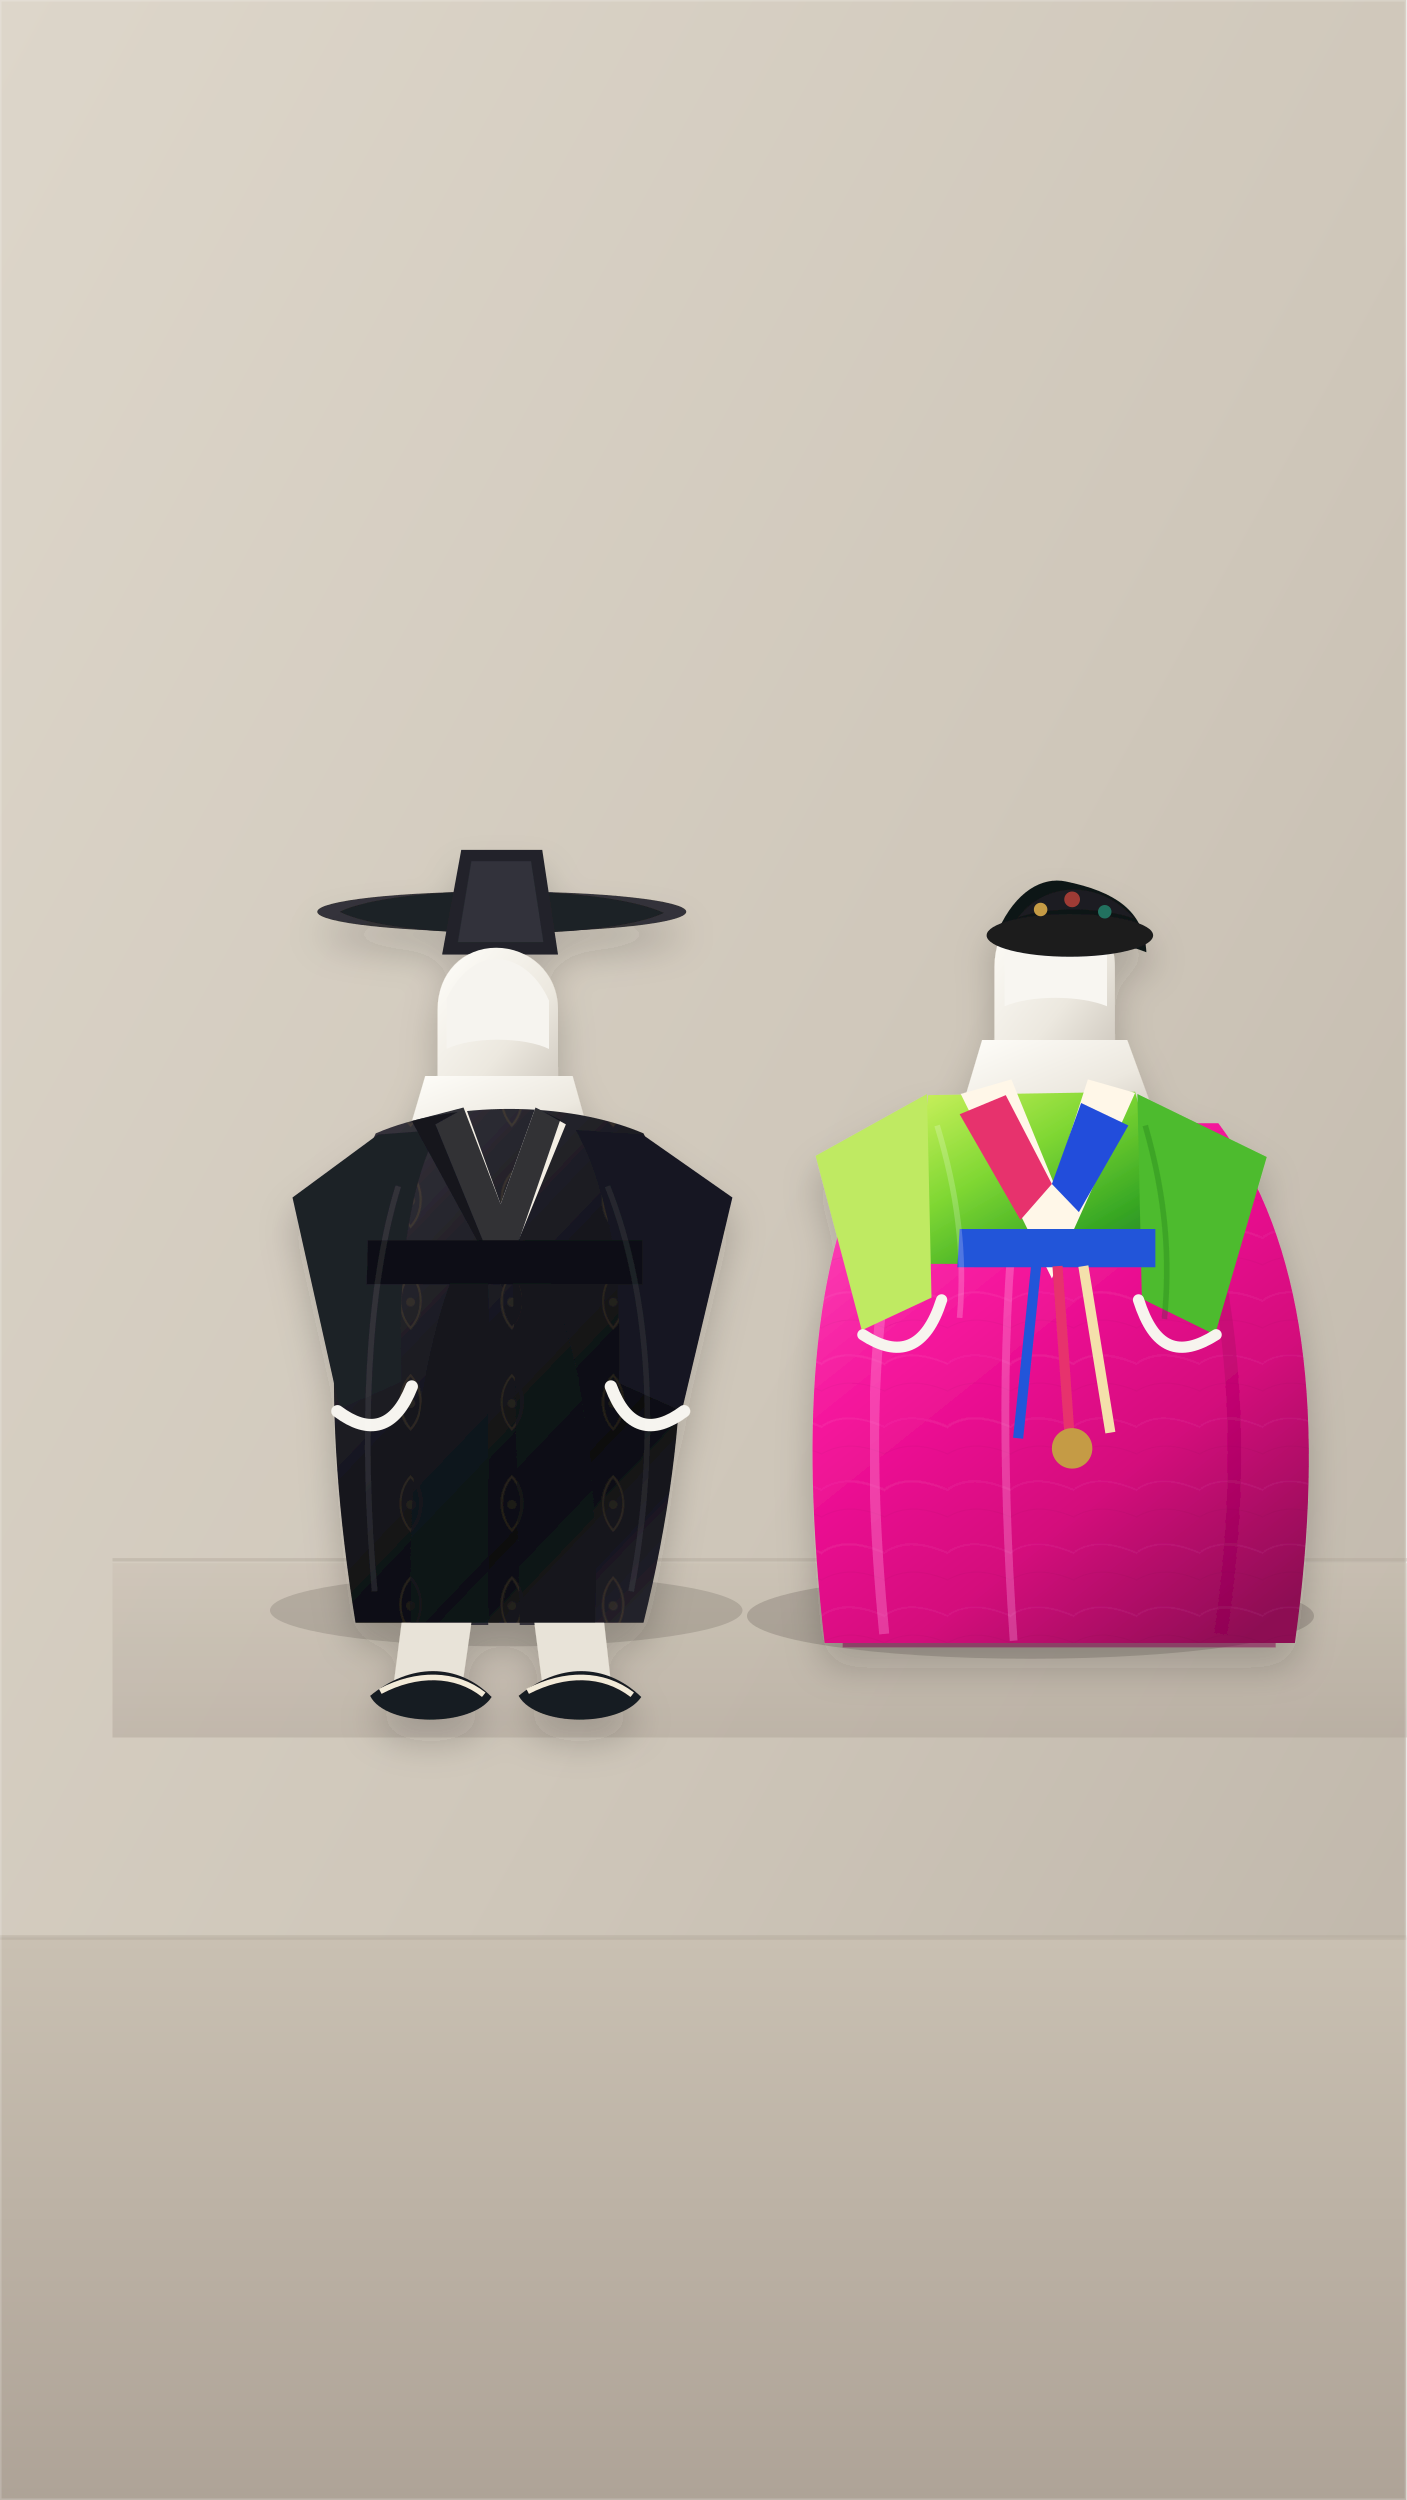
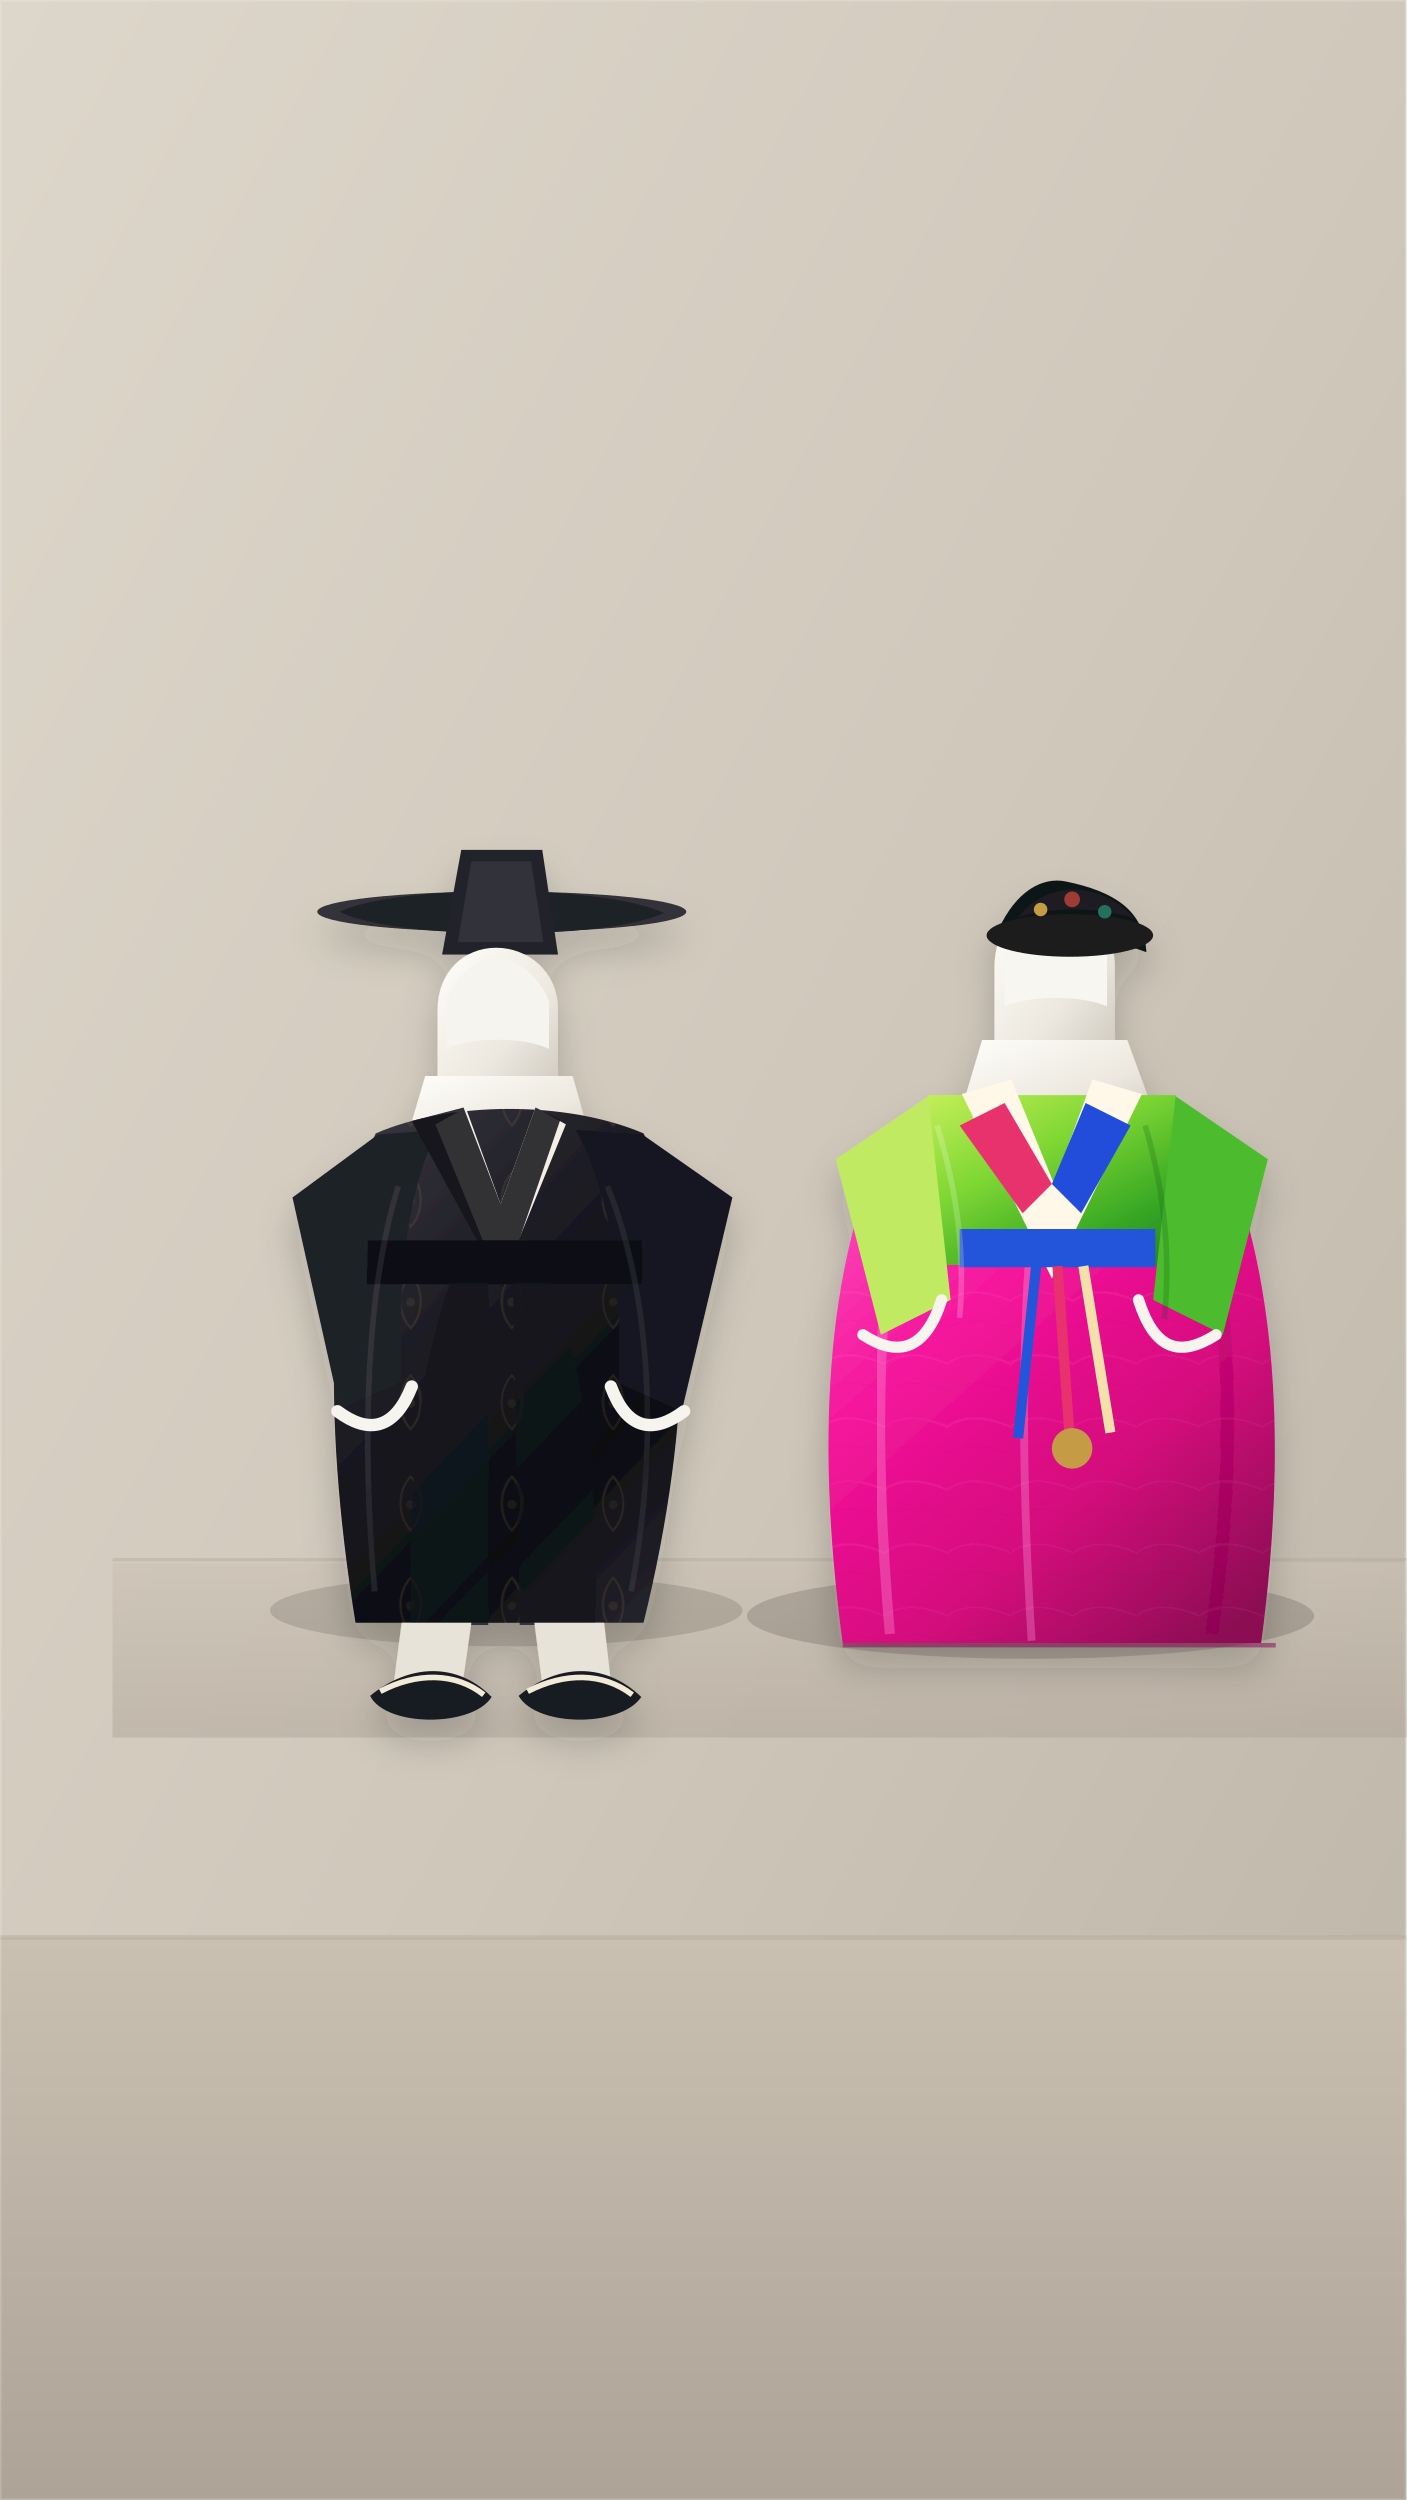
<svg xmlns="http://www.w3.org/2000/svg" width="900" height="1600" viewBox="0 0 900 1600" role="img" aria-labelledby="title desc">
  <defs>
    <linearGradient id="museum-photo-hanbok" x1="0" x2="1" y1="0" y2="1">
      <stop offset="0" stop-color="#ddd6ca" />
      <stop offset=".54" stop-color="#cfc7ba" />
      <stop offset="1" stop-color="#bdb4a8" />
    </linearGradient>
    <linearGradient id="floor" x1="0" x2="0" y1="0" y2="1">
      <stop offset="0" stop-color="#c9c0b2" />
      <stop offset="1" stop-color="#aea397" />
    </linearGradient>
    <linearGradient id="blackSilk" x1=".18" x2=".86" y1=".04" y2="1">
      <stop offset="0" stop-color="#34323a" />
      <stop offset=".38" stop-color="#191920" />
      <stop offset=".72" stop-color="#0b0c11" />
      <stop offset="1" stop-color="#24222b" />
    </linearGradient>
    <linearGradient id="greenJeogori" x1=".04" x2=".96" y1="0" y2="1">
      <stop offset="0" stop-color="#c9f05b" />
      <stop offset=".38" stop-color="#7fd733" />
      <stop offset=".74" stop-color="#38a824" />
      <stop offset="1" stop-color="#237c28" />
    </linearGradient>
    <linearGradient id="pinkChima" x1=".1" x2=".86" y1="0" y2="1">
      <stop offset="0" stop-color="#ff4fbe" />
      <stop offset=".34" stop-color="#f4159b" />
      <stop offset=".68" stop-color="#d4077c" />
      <stop offset="1" stop-color="#8d0753" />
    </linearGradient>
    <linearGradient id="whiteCloth" x1="0" x2="1" y1="0" y2="1">
      <stop offset="0" stop-color="#fffefa" />
      <stop offset=".62" stop-color="#ece8df" />
      <stop offset="1" stop-color="#cfc9bf" />
    </linearGradient>
    <filter id="photoShadow" x="-24%" y="-24%" width="148%" height="148%">
      <feDropShadow dx="0" dy="20" stdDeviation="16" flood-color="#2c251f" flood-opacity=".2" />
    </filter>
    <filter id="clothBlur" x="-8%" y="-8%" width="116%" height="116%">
      <feGaussianBlur stdDeviation=".35" />
    </filter>
    <pattern id="subtleSilk" width="56" height="56" patternUnits="userSpaceOnUse">
      <path d="M-4 18 C12 5 32 5 60 18" fill="none" stroke="#fff" stroke-opacity=".12" stroke-width="2" />
      <path d="M-4 42 C14 30 34 30 60 42" fill="none" stroke="#000" stroke-opacity=".07" stroke-width="1" />
    </pattern>
    <pattern id="goldMotif" width="90" height="90" patternUnits="userSpaceOnUse">
      <path d="M45 20 C57 33 57 55 45 68 C33 55 33 33 45 20Z" fill="none" stroke="#c59b45" stroke-width="2" stroke-opacity=".24" />
      <circle cx="45" cy="45" r="4" fill="#c59b45" fill-opacity=".18" />
    </pattern>
  </defs>
  <rect width="900" height="1600" fill="url(#museum-photo-hanbok)" />
  <rect y="1240" width="900" height="360" fill="url(#floor)" />
  <path d="M0 1240 H900" stroke="#b2a89b" stroke-width="3" opacity=".45" />
  <g transform="translate(72 500) scale(.72)">
    <rect y="695" width="1200" height="155" fill="url(#floor)" opacity=".48" />
    <ellipse cx="350" cy="737" rx="210" ry="32" fill="#2b241f" opacity=".16" />
    <ellipse cx="816" cy="742" rx="252" ry="38" fill="#2b241f" opacity=".18" />
    <path d="M0 692 H1200" stroke="#b2a89b" stroke-width="3" opacity=".45" />
    <g filter="url(#photoShadow)">
      <g id="black-hanbok-mannequin" transform="translate(130 58)">
        <ellipse cx="216" cy="58" rx="164" ry="18" fill="#15161a" opacity=".84" />
        <path d="M72 58 C122 34 303 33 360 59 C307 84 122 83 72 58Z" fill="#1f2025" />
        <path d="M180 3 H252 L266 96 H163Z" fill="#22242a" />
        <path d="M189 13 H242 L253 85 H177Z" fill="#30313a" />
        <path d="M211 90 C182 90 159 112 159 145 L159 219 H266 L266 145 C266 112 240 90 211 90Z" fill="url(#whiteCloth)" />
        <path d="M167 135 C179 111 195 100 211 100 C228 100 247 112 258 137 L258 180 C236 169 188 169 167 180Z" fill="#f6f4ef" />
        <path d="M148 204 L279 204 L298 272 L128 272Z" fill="url(#whiteCloth)" />
        <path d="M104 255 C62 344 55 499 86 690 L342 690 C387 508 387 344 342 255 C274 226 171 226 104 255Z" fill="url(#blackSilk)" />
        <path d="M104 255 C62 344 55 499 86 690 L342 690 C387 508 387 344 342 255 C274 226 171 226 104 255Z" fill="url(#goldMotif)" opacity=".52" />
        <path d="M106 256 L30 312 L72 500 L127 476 C124 384 130 312 159 252Z" fill="#1f2028" />
        <path d="M341 256 L421 312 L376 502 L320 477 C323 384 314 313 282 252Z" fill="#151720" />
        <path d="M157 247 L215 389 L273 247 L246 232 L215 318 L184 232Z" fill="#f4efe4" />
        <path d="M182 232 L215 318 L246 232 L268 243 L217 392 L136 244Z" fill="#11131b" opacity=".86" />
        <path d="M97 350 H341 V389 H96Z" fill="#0e1016" />
        <path d="M170 388 H204 V692 H135 C133 566 142 466 170 388Z" fill="#11131a" opacity=".72" />
        <path d="M226 388 H260 C291 470 302 568 299 692 H232Z" fill="#11131a" opacity=".7" />
        <path d="M70 502 C98 523 121 518 136 480" fill="none" stroke="#f6f4ef" stroke-width="11" stroke-linecap="round" />
        <path d="M378 502 C350 523 327 518 313 480" fill="none" stroke="#f6f4ef" stroke-width="11" stroke-linecap="round" />
        <path d="M127 690 H189 L180 752 H119Z" fill="#e8e3d8" />
        <path d="M245 690 H307 L314 752 H253Z" fill="#e8e3d8" />
        <path d="M99 755 C134 726 177 725 207 756 C190 783 113 783 99 755Z" fill="#191a20" />
        <path d="M231 755 C266 726 308 725 340 756 C322 783 247 783 231 755Z" fill="#191a20" />
        <path d="M108 751 C140 734 175 734 200 754" fill="none" stroke="#f2ead8" stroke-width="5" />
        <path d="M239 751 C272 734 306 734 332 754" fill="none" stroke="#f2ead8" stroke-width="5" />
        <path d="M124 302 C96 392 91 525 103 662" fill="none" stroke="#fff" stroke-opacity=".08" stroke-width="5" />
        <path d="M310 302 C350 402 355 535 331 662" fill="none" stroke="#fff" stroke-opacity=".07" stroke-width="5" />
      </g>
      <g id="hot-pink-skirt-hanbok-mannequin" transform="translate(575 54)">
        <path d="M260 54 C231 54 209 77 209 111 L209 190 H316 L316 111 C316 77 291 54 260 54Z" fill="url(#whiteCloth)" />
        <path d="M218 98 C230 75 246 65 260 65 C279 65 300 79 309 101 L309 146 C285 136 241 136 218 146Z" fill="#f8f6f1" />
        <path d="M198 176 L327 176 L354 250 L176 250Z" fill="url(#whiteCloth)" />
        <path d="M212 79 C228 43 252 31 272 35 C316 44 342 61 344 98 C315 87 282 80 212 79Z" fill="#111316" />
        <ellipse cx="276" cy="83" rx="74" ry="19" fill="#1a1b1f" />
        <path d="M230 67 C256 33 305 35 333 68 C305 58 259 57 230 67Z" fill="#1b1d20" />
        <circle cx="250" cy="60" r="6" fill="#c59b45" />
        <circle cx="278" cy="51" r="7" fill="#9f3b36" />
        <circle cx="307" cy="62" r="6" fill="#24715f" />
-         <path d="M112 250 L408 250 C486 354 504 511 476 712 L58 712 C35 513 47 356 112 250Z" fill="url(#pinkChima)" />
-         <path d="M112 250 L408 250 C486 354 504 511 476 712 L58 712 C35 513 47 356 112 250Z" fill="url(#subtleSilk)" opacity=".42" />
-         <path d="M144 252 C101 375 93 520 111 704" fill="none" stroke="#ff9edb" stroke-opacity=".34" stroke-width="9" filter="url(#clothBlur)" />
-         <path d="M235 268 C215 390 215 552 226 710" fill="none" stroke="#ffb5e2" stroke-opacity=".3" stroke-width="7" />
-         <path d="M376 270 C423 394 434 542 410 704" fill="none" stroke="#8e064f" stroke-opacity=".24" stroke-width="12" />
-         <path d="M150 225 L334 222 L374 375 L134 375Z" fill="url(#greenJeogori)" />
-         <path d="M336 224 L451 280 L405 438 L340 406Z" fill="#4dbb2d" />
-         <path d="M149 224 L50 279 L91 434 L153 405Z" fill="#bfea62" />
-         <path d="M179 224 L260 388 L334 223 L292 211 L262 304 L224 211Z" fill="#fff7e8" />
-         <path d="M286 232 L328 252 L284 329 L260 304Z" fill="#244edb" />
-         <path d="M219 225 L260 304 L232 336 L178 242Z" fill="#e7336d" />
-         <path d="M178 344 H352 V378 H176Z" fill="#2454d9" />
+         <path d="M118 250 H402 C456 364 472 518 446 712 H74 C48 518 62 364 118 250Z" fill="url(#pinkChima)" />
+         <path d="M118 250 H402 C456 364 472 518 446 712 H74 C48 518 62 364 118 250Z" fill="url(#subtleSilk)" opacity=".42" />
+         <path d="M136 252 C104 378 101 532 116 704" fill="none" stroke="#ff9edb" stroke-opacity=".34" stroke-width="9" filter="url(#clothBlur)" />
+         <path d="M250 268 C232 392 232 552 242 710" fill="none" stroke="#ffb5e2" stroke-opacity=".3" stroke-width="7" />
+         <path d="M386 270 C420 396 425 548 402 704" fill="none" stroke="#8e064f" stroke-opacity=".24" stroke-width="12" />
+         <path d="M150 225 H370 L396 376 H124Z" fill="url(#greenJeogori)" />
+         <path d="M370 226 L452 282 L412 438 L350 407Z" fill="#4dbb2d" />
+         <path d="M150 226 L68 282 L108 438 L170 407Z" fill="#bfea62" />
+         <path d="M180 224 L260 388 L340 224 L296 211 L262 304 L224 211Z" fill="#fff7e8" />
+         <path d="M290 232 L330 252 L286 330 L260 304Z" fill="#244edb" />
+         <path d="M218 232 L260 304 L234 330 L178 252Z" fill="#e7336d" />
+         <path d="M178 344 H352 V378 H178Z" fill="#2454d9" />
        <path d="M246 377 L230 530" stroke="#2454d9" stroke-width="9" />
        <path d="M265 377 L276 532" stroke="#e7336d" stroke-width="9" />
        <path d="M288 377 L312 525" stroke="#f4e0ab" stroke-width="9" />
        <circle cx="278" cy="539" r="18" fill="#c59b45" />
        <path d="M92 438 C124 459 148 451 162 407" fill="none" stroke="#f7f4ee" stroke-width="10" stroke-linecap="round" />
        <path d="M406 438 C373 459 351 451 337 407" fill="none" stroke="#f7f4ee" stroke-width="10" stroke-linecap="round" />
        <path d="M74 714 H459" stroke="#7d064a" stroke-width="4" opacity=".5" />
        <path d="M158 252 C176 312 183 365 178 423" fill="none" stroke="#fff" stroke-opacity=".2" stroke-width="5" />
        <path d="M343 252 C362 318 365 372 360 424" fill="none" stroke="#0d5a19" stroke-opacity=".22" stroke-width="5" />
      </g>
    </g>
  </g>
  <rect width="900" height="1600" fill="none" stroke="#ffffff" stroke-opacity=".18" stroke-width="2" />
</svg>
